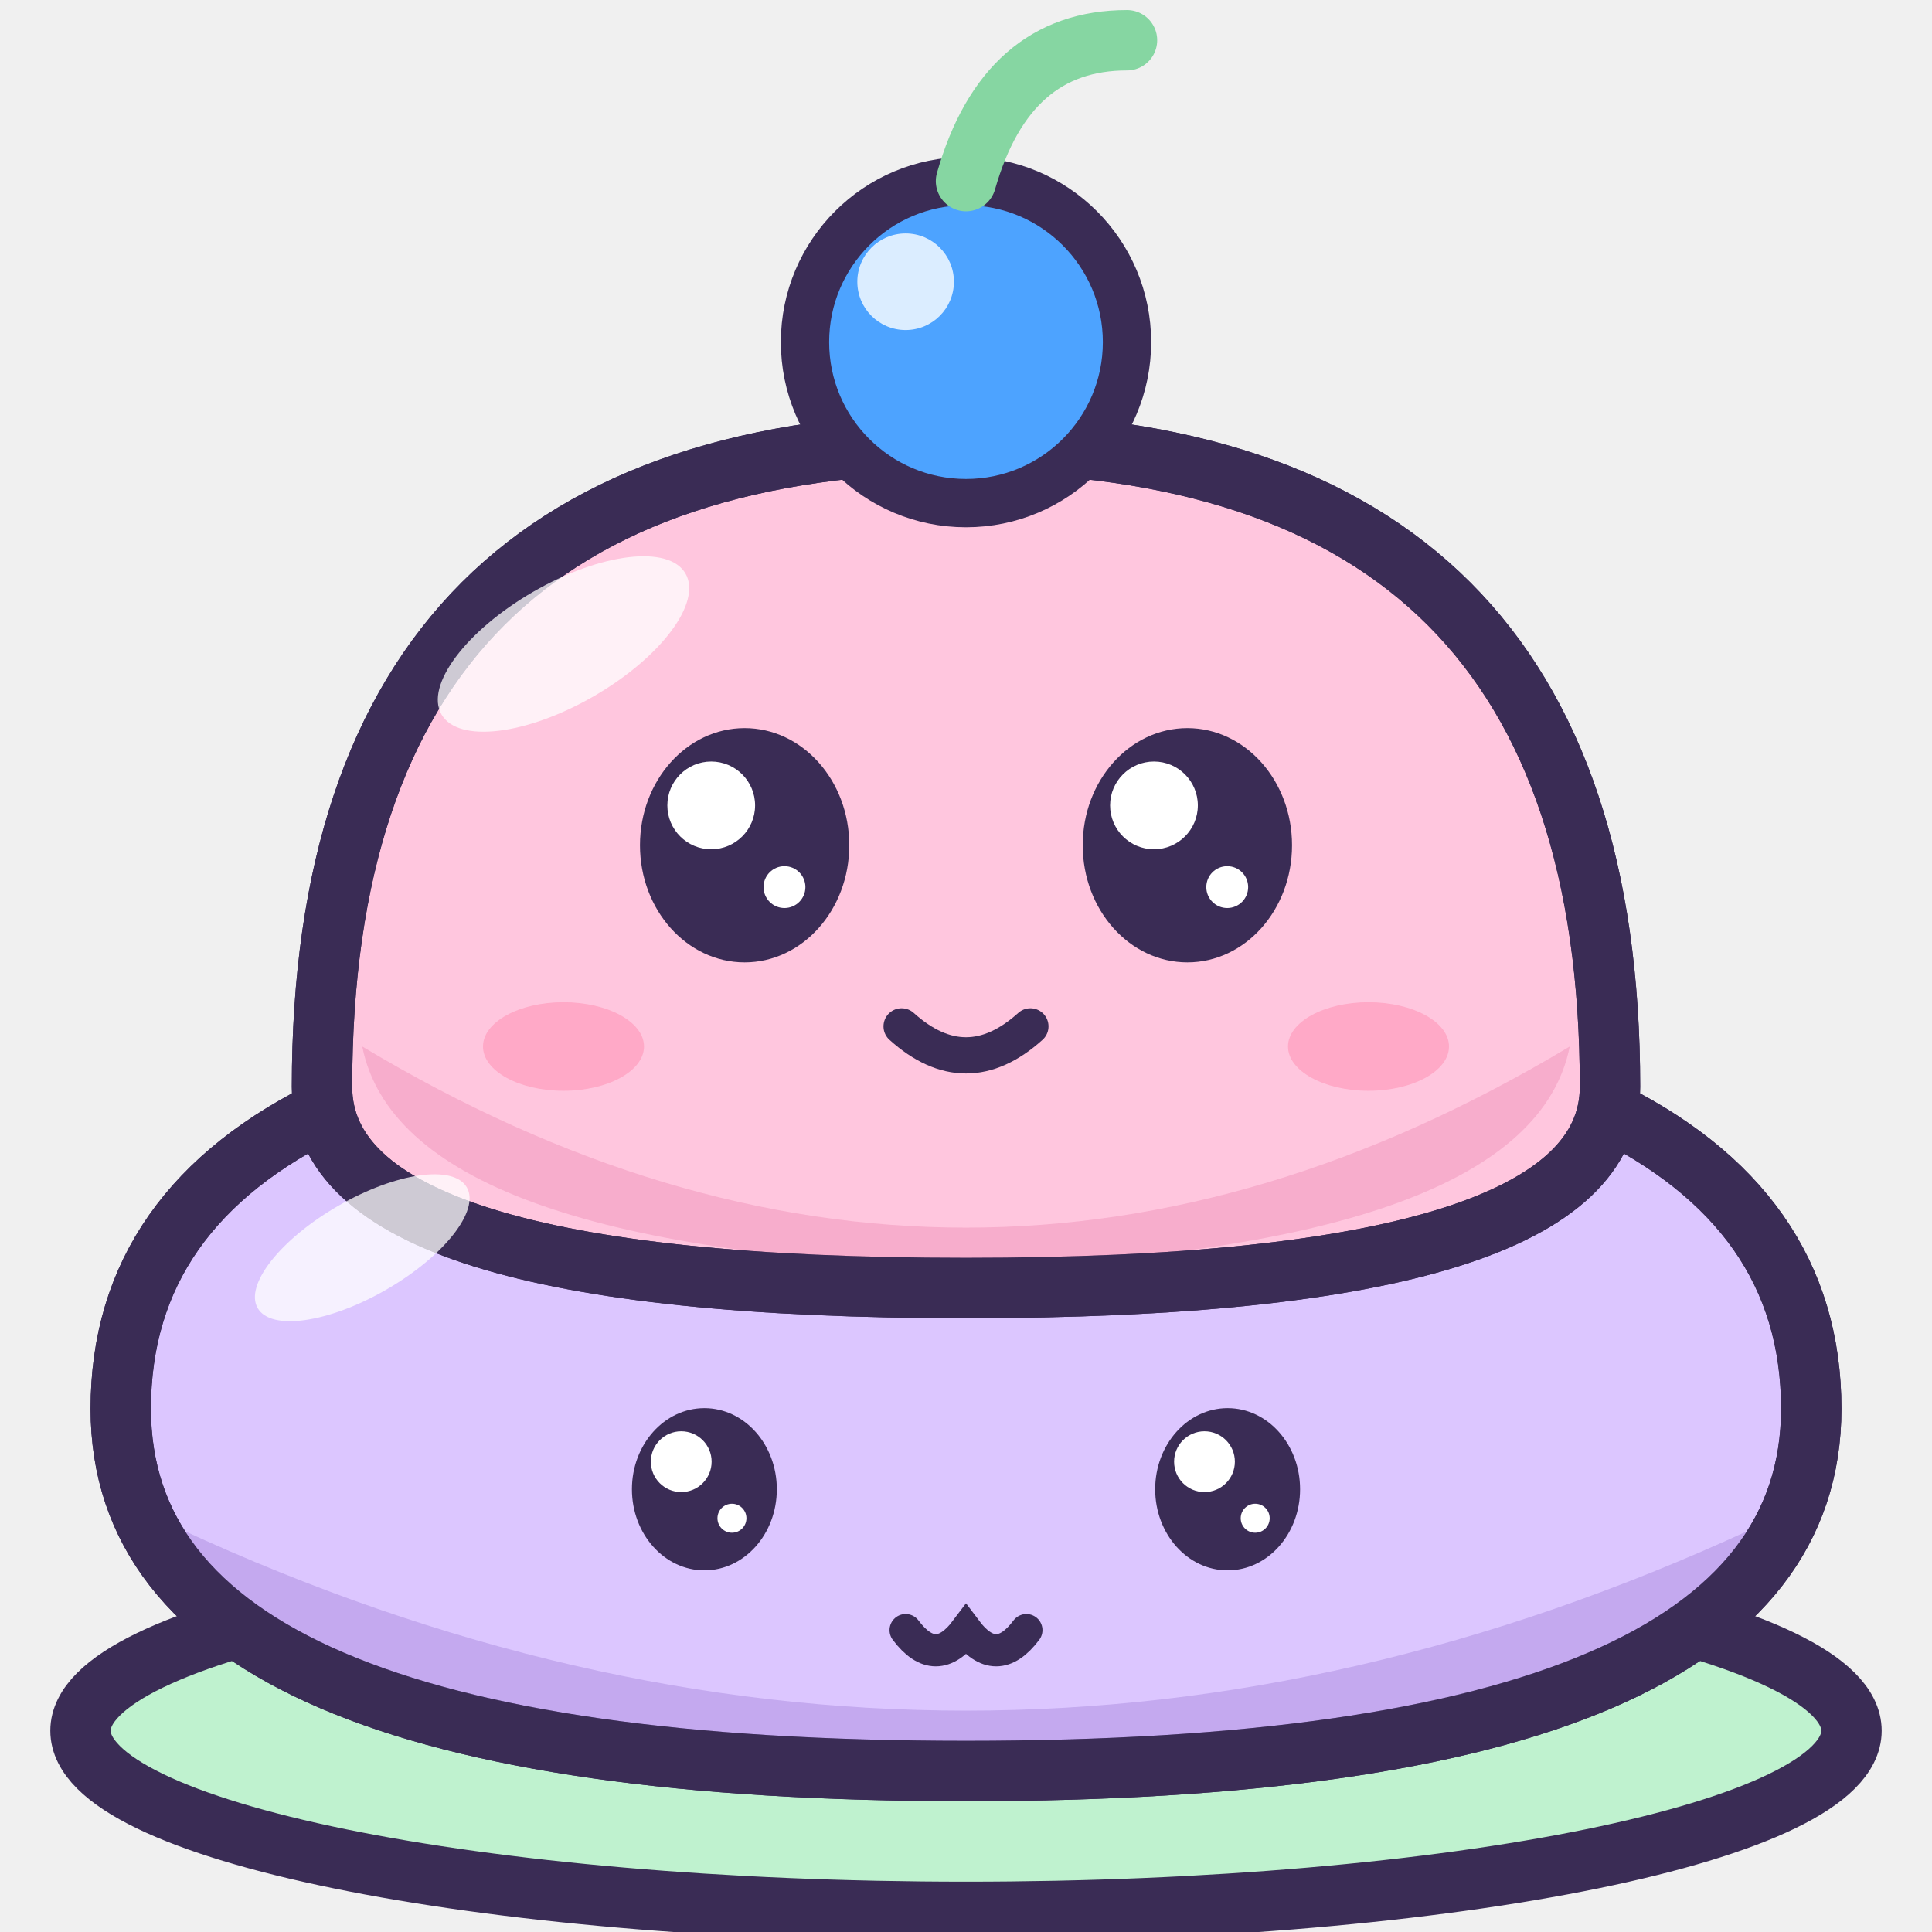
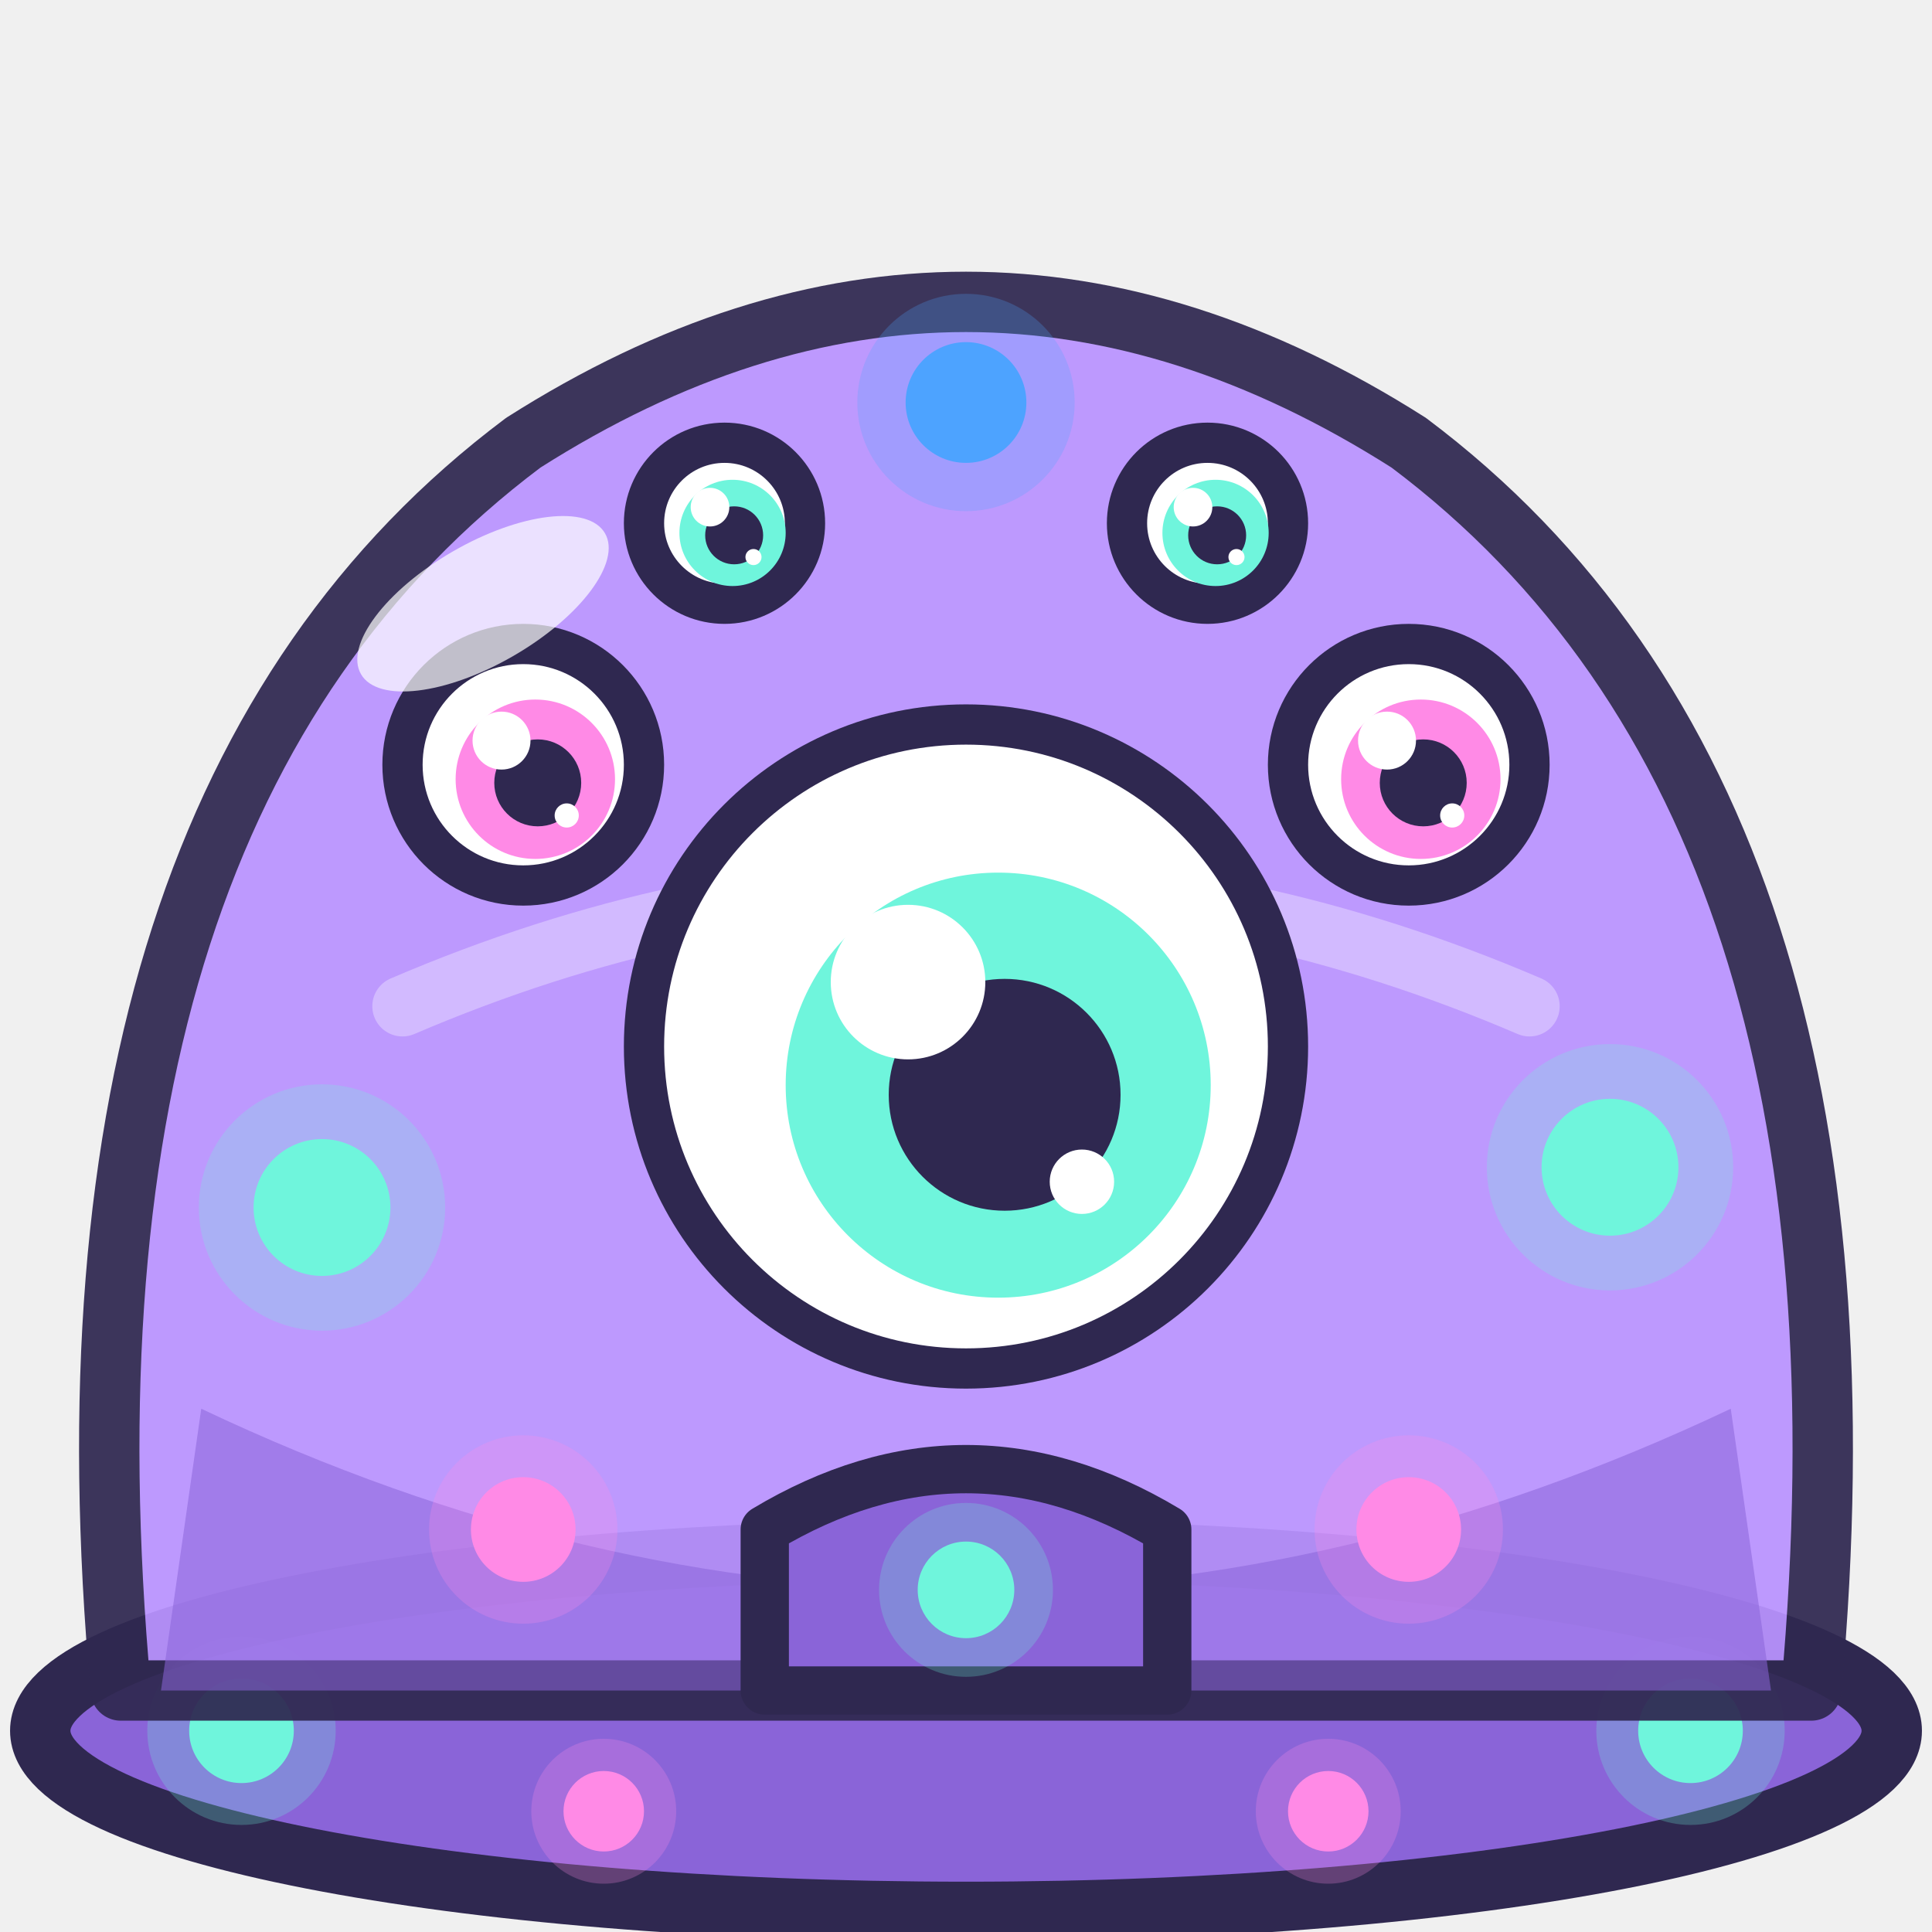
<svg xmlns="http://www.w3.org/2000/svg" viewBox="0 0 96 96">
-   <ellipse cx="48" cy="86" rx="44" ry="9" fill="#bff2cf" stroke="#3a2c55" stroke-width="3" stroke-linejoin="round" stroke-linecap="round" />
-   <path d="M6 70 Q6 50 48 50 Q90 50 90 70 Q90 88 48 88 Q6 88 6 70 Z" fill="#dcc6ff" stroke="#3a2c55" stroke-width="3" stroke-linejoin="round" stroke-linecap="round" />
-   <path d="M9 76 Q48 94 87 76 Q84 87 48 87 Q12 87 9 76 Z" fill="#b99de8" opacity="0.7" />
-   <path d="M6 70 Q6 50 48 50 Q90 50 90 70 Q90 88 48 88 Q6 88 6 70 Z" fill="none" stroke="#3a2c55" stroke-width="3" stroke-linejoin="round" stroke-linecap="round" />
-   <path d="M16 54 Q16 22 48 22 Q80 22 80 54 Q80 64 48 64 Q16 64 16 54 Z" fill="#ffc6de" stroke="#3a2c55" stroke-width="3" stroke-linejoin="round" stroke-linecap="round" />
-   <path d="M18 52 Q48 70 78 52 Q76 62 48 63 Q20 62 18 52 Z" fill="#f29cc0" opacity="0.6" />
-   <path d="M16 54 Q16 22 48 22 Q80 22 80 54 Q80 64 48 64 Q16 64 16 54 Z" fill="none" stroke="#3a2c55" stroke-width="3" stroke-linejoin="round" stroke-linecap="round" />
-   <circle cx="48" cy="17" r="8" fill="#4da3ff" stroke="#3a2c55" stroke-width="2.4" stroke-linejoin="round" stroke-linecap="round" />
-   <path d="M48 9 Q50 2 56 2" fill="none" stroke="#86d6a2" stroke-width="3" stroke-linecap="round" />
-   <circle cx="45" cy="14" r="2.4" fill="#fff" opacity="0.8" />
-   <ellipse cx="37" cy="42" rx="5.2" ry="5.82" fill="#3a2c55" />
-   <circle cx="35.34" cy="40.02" r="2.18" fill="#fff" />
-   <circle cx="38.98" cy="44.08" r="1.04" fill="#fff" />
-   <ellipse cx="59" cy="42" rx="5.2" ry="5.82" fill="#3a2c55" />
-   <circle cx="57.34" cy="40.02" r="2.18" fill="#fff" />
-   <circle cx="60.98" cy="44.08" r="1.04" fill="#fff" />
-   <ellipse cx="28" cy="52" rx="4" ry="2.20" fill="#ff9fbf" opacity="0.75" />
-   <ellipse cx="68" cy="52" rx="4" ry="2.20" fill="#ff9fbf" opacity="0.75" />
-   <path d="M44.8 51 Q48 53.88 51.2 51" fill="none" stroke="#3a2c55" stroke-width="1.8" stroke-linecap="round" />
-   <ellipse cx="35" cy="74" rx="3.6" ry="4.03" fill="#3a2c55" />
-   <circle cx="33.85" cy="72.63" r="1.51" fill="#fff" />
-   <circle cx="36.37" cy="75.44" r="0.72" fill="#fff" />
-   <ellipse cx="61" cy="74" rx="3.6" ry="4.03" fill="#3a2c55" />
-   <circle cx="59.85" cy="72.63" r="1.51" fill="#fff" />
-   <circle cx="62.37" cy="75.44" r="0.72" fill="#fff" />
-   <path d="M45 81 Q46.5 83 48 81 Q49.5 83 51 81" fill="none" stroke="#3a2c55" stroke-width="1.6" stroke-linecap="round" />
-   <ellipse cx="28" cy="32" rx="7" ry="3" fill="#fff" opacity="0.75" transform="rotate(-30 28 32)" />
-   <ellipse cx="18" cy="62" rx="6" ry="2.4" fill="#fff" opacity="0.75" transform="rotate(-30 18 62)" />
+   <ellipse cx="48" cy="86" rx="46" ry="9" fill="#8a64d8" stroke="#2f2850" stroke-width="3" stroke-linejoin="round" stroke-linecap="round" />
+   <circle cx="12" cy="86" r="4.68" fill="#6ff5dc" opacity="0.25" />
+   <circle cx="12" cy="86" r="2.6" fill="#6ff5dc" />
+   <circle cx="84" cy="86" r="4.68" fill="#6ff5dc" opacity="0.25" />
+   <circle cx="84" cy="86" r="2.6" fill="#6ff5dc" />
+   <circle cx="30" cy="90" r="3.60" fill="#ff8ae6" opacity="0.25" />
+   <circle cx="30" cy="90" r="2" fill="#ff8ae6" />
+   <circle cx="66" cy="90" r="3.60" fill="#ff8ae6" opacity="0.25" />
+   <circle cx="66" cy="90" r="2" fill="#ff8ae6" />
+   <path d="M6 84 Q2 40 26 22 Q48 8 70 22 Q94 40 90 84 Z" fill="#b993ff" opacity="0.93" stroke="#2f2850" stroke-width="3" stroke-linejoin="round" stroke-linecap="round" />
+   <path d="M10 70 Q48 88 86 70 L88 84 L8 84 Z" fill="#8a64d8" opacity="0.55" />
+   <path d="M20 50 Q48 38 76 50" fill="none" stroke="#dcc8ff" stroke-width="3" stroke-linecap="round" opacity="0.7" />
+   <circle cx="16" cy="60" r="6.12" fill="#6ff5dc" opacity="0.25" />
+   <circle cx="16" cy="60" r="3.4" fill="#6ff5dc" />
+   <circle cx="80" cy="58" r="6.12" fill="#6ff5dc" opacity="0.25" />
+   <circle cx="80" cy="58" r="3.4" fill="#6ff5dc" />
+   <circle cx="26" cy="76" r="4.68" fill="#ff8ae6" opacity="0.25" />
+   <circle cx="26" cy="76" r="2.6" fill="#ff8ae6" />
+   <circle cx="70" cy="76" r="4.68" fill="#ff8ae6" opacity="0.25" />
+   <circle cx="70" cy="76" r="2.6" fill="#ff8ae6" />
+   <circle cx="48" cy="20" r="5.40" fill="#4da3ff" opacity="0.25" />
+   <circle cx="48" cy="20" r="3" fill="#4da3ff" />
+   <circle cx="48" cy="52" r="16" fill="#fff" stroke="#2f2850" stroke-width="2" stroke-linejoin="round" stroke-linecap="round" />
+   <circle cx="49.60" cy="53.92" r="10.56" fill="#6ff5dc" />
+   <circle cx="49.92" cy="54.40" r="5.76" fill="#2f2850" />
+   <circle cx="45.12" cy="48.80" r="3.84" fill="#fff" />
+   <circle cx="53.76" cy="58.72" r="1.60" fill="#fff" />
+   <circle cx="26" cy="38" r="6" fill="#fff" stroke="#2f2850" stroke-width="2" stroke-linejoin="round" stroke-linecap="round" />
+   <circle cx="26.60" cy="38.72" r="3.96" fill="#ff8ae6" />
+   <circle cx="26.72" cy="38.90" r="2.16" fill="#2f2850" />
+   <circle cx="24.92" cy="36.80" r="1.44" fill="#fff" />
+   <circle cx="28.16" cy="40.52" r="0.60" fill="#fff" />
+   <circle cx="70" cy="38" r="6" fill="#fff" stroke="#2f2850" stroke-width="2" stroke-linejoin="round" stroke-linecap="round" />
+   <circle cx="70.60" cy="38.72" r="3.96" fill="#ff8ae6" />
+   <circle cx="70.72" cy="38.90" r="2.16" fill="#2f2850" />
+   <circle cx="68.92" cy="36.80" r="1.44" fill="#fff" />
+   <circle cx="72.16" cy="40.52" r="0.60" fill="#fff" />
+   <circle cx="36" cy="26" r="4" fill="#fff" stroke="#2f2850" stroke-width="2" stroke-linejoin="round" stroke-linecap="round" />
+   <circle cx="36.40" cy="26.48" r="2.64" fill="#6ff5dc" />
+   <circle cx="36.48" cy="26.60" r="1.44" fill="#2f2850" />
+   <circle cx="35.28" cy="25.20" r="0.96" fill="#fff" />
+   <circle cx="37.44" cy="27.68" r="0.40" fill="#fff" />
+   <circle cx="60" cy="26" r="4" fill="#fff" stroke="#2f2850" stroke-width="2" stroke-linejoin="round" stroke-linecap="round" />
+   <circle cx="60.40" cy="26.48" r="2.64" fill="#6ff5dc" />
+   <circle cx="60.48" cy="26.60" r="1.44" fill="#2f2850" />
+   <circle cx="59.28" cy="25.20" r="0.96" fill="#fff" />
+   <circle cx="61.44" cy="27.68" r="0.40" fill="#fff" />
+   <path d="M38 76 Q48 70 58 76 L58 84 L38 84 Z" fill="#8a64d8" stroke="#2f2850" stroke-width="2.4" stroke-linejoin="round" stroke-linecap="round" />
+   <circle cx="48" cy="79" r="4.32" fill="#6ff5dc" opacity="0.25" />
+   <circle cx="48" cy="79" r="2.4" fill="#6ff5dc" />
+   <ellipse cx="24" cy="30" rx="7" ry="3" fill="#fff" opacity="0.7" transform="rotate(-30 24 30)" />
</svg>
